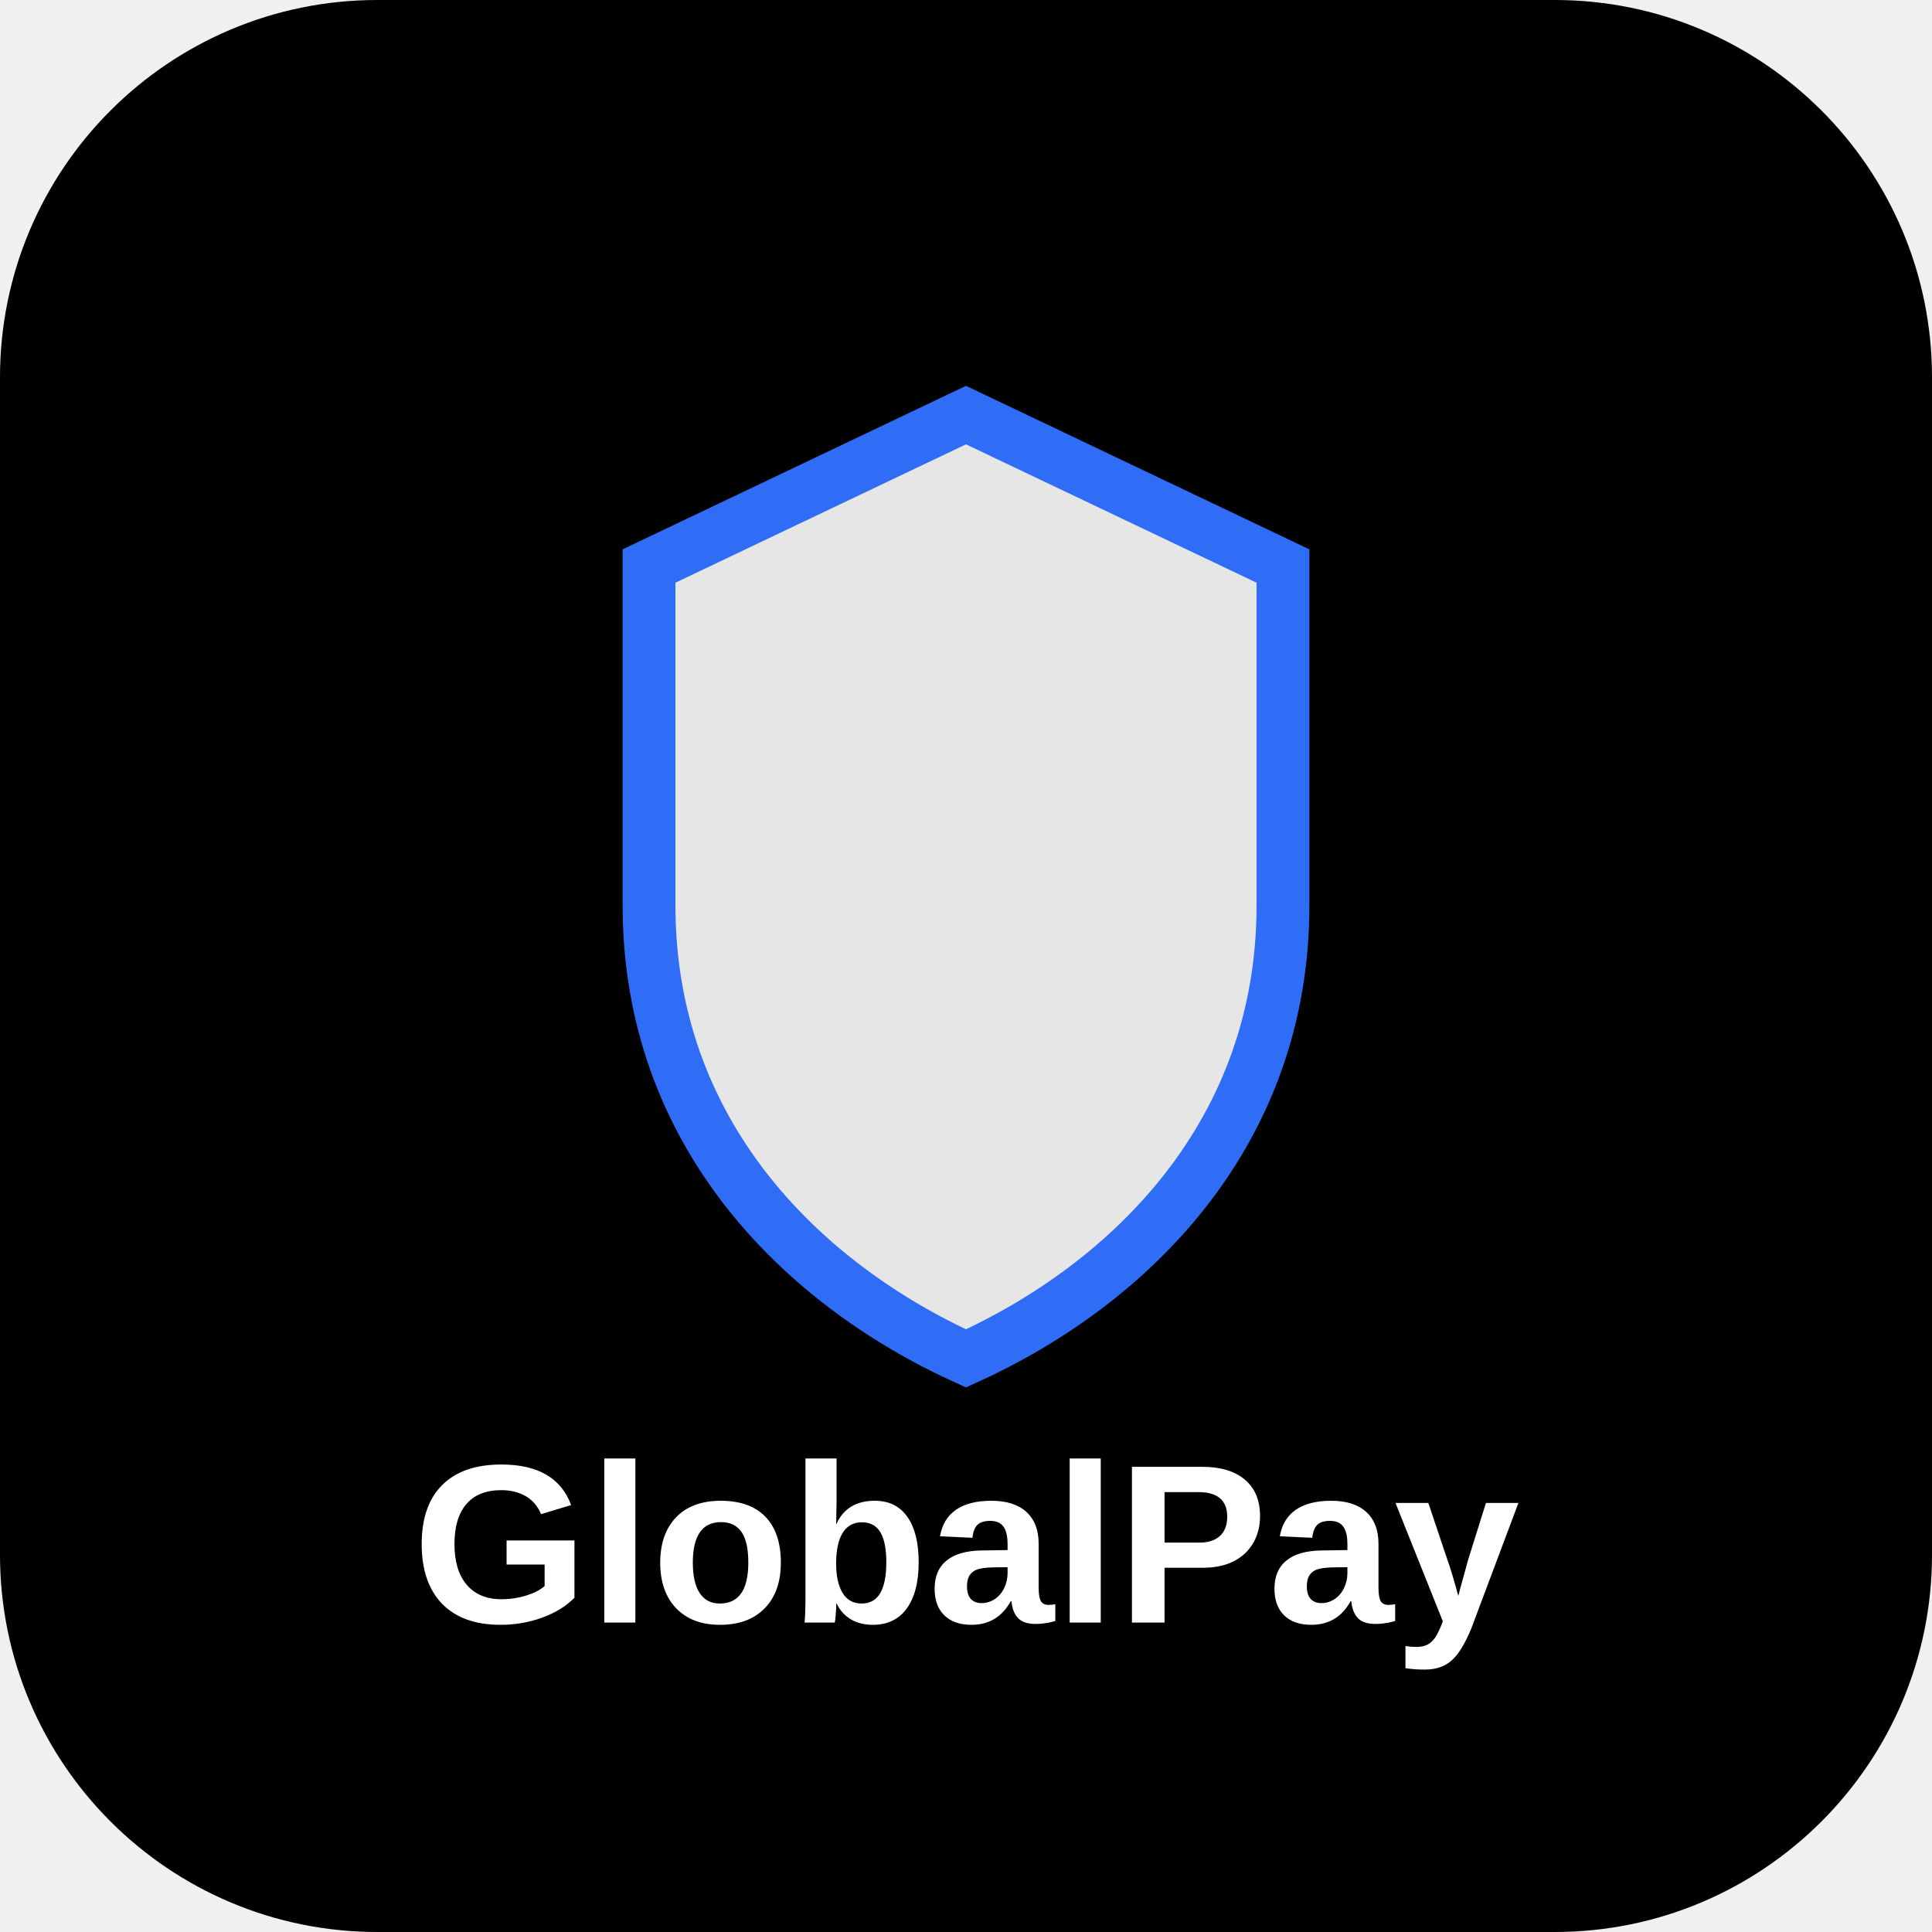
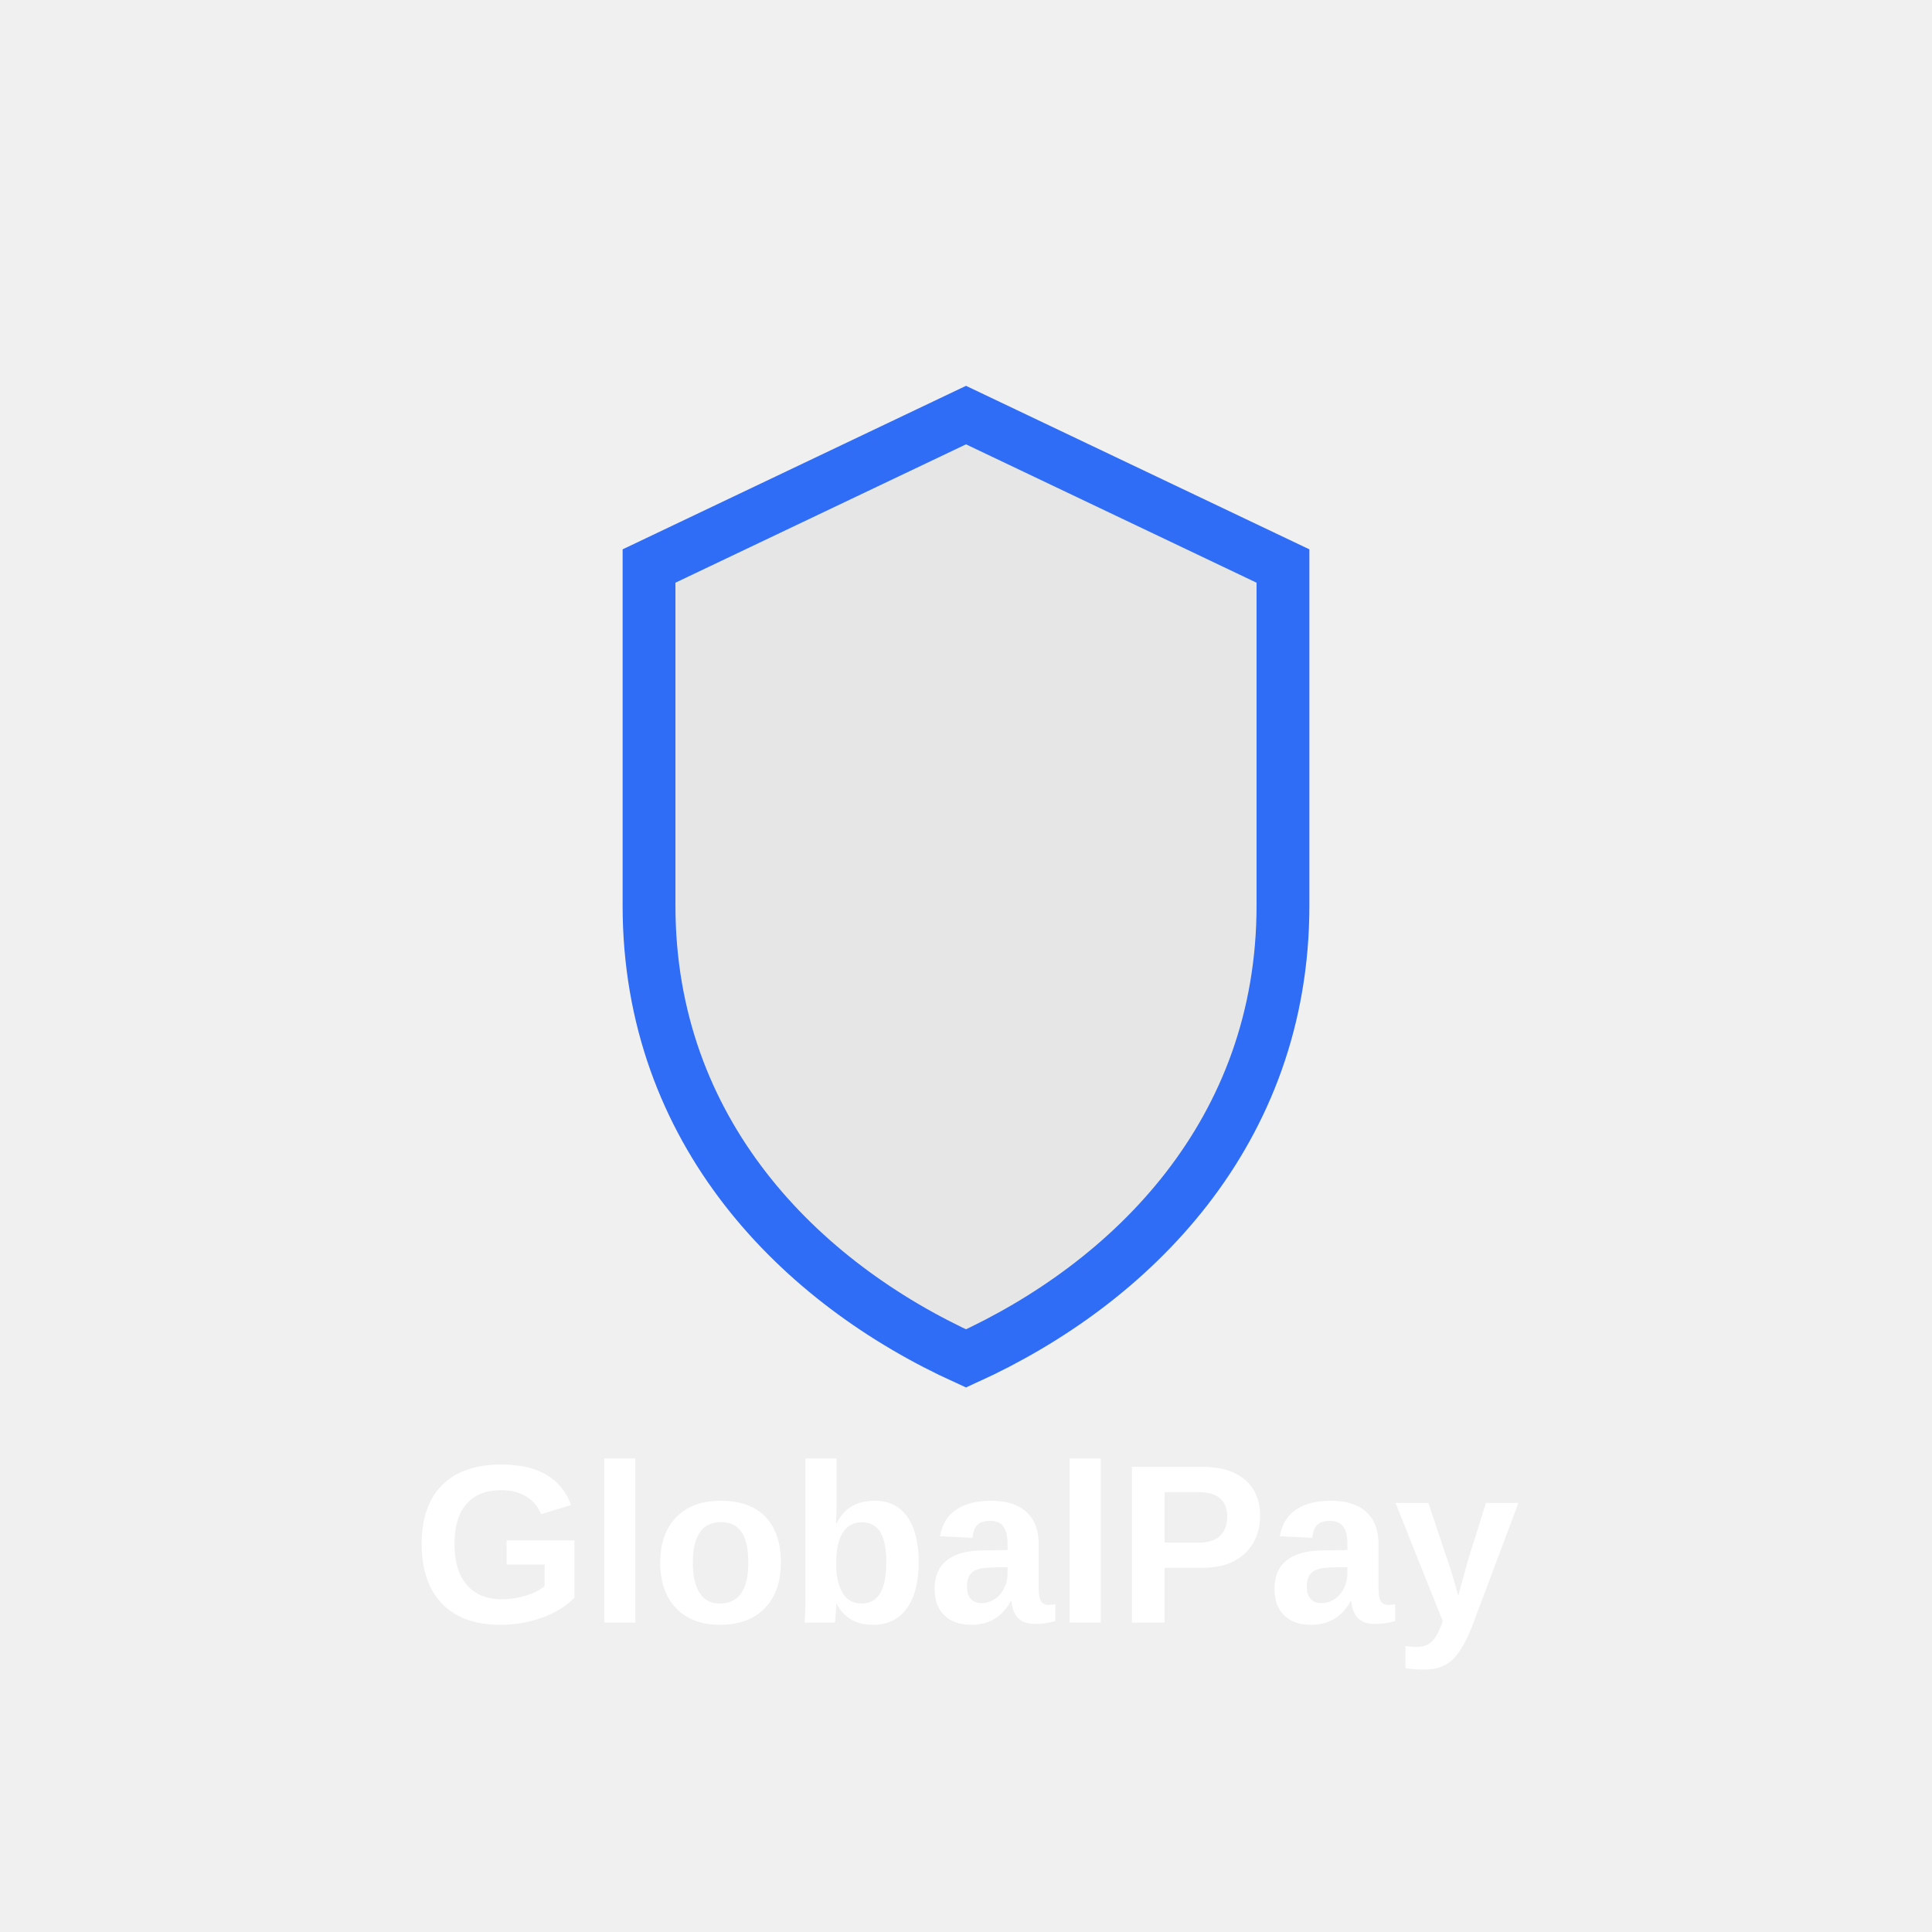
<svg xmlns="http://www.w3.org/2000/svg" width="512" height="512" viewBox="0 0 512 512">
-   <rect width="512" height="512" rx="100" />
+   <rect width="512" height="512" rx="100" fill="none" />
  <path d="M256 110                     L340 150                                L340 240                                           C340 300 300 340 256 360                                                      C212 340 172 300 172 240                                                                 L172 150                                                                            Z" fill="#e6e6e6" stroke="#2f6df6" stroke-width="14" />
  <text x="256" y="430" font-family="Arial, Helvetica, sans-serif" font-size="60" fill="white" text-anchor="middle" font-weight="bold">
                                                                                                                                                      GlobalPay
                                                                                                                                                        </text>
</svg>
